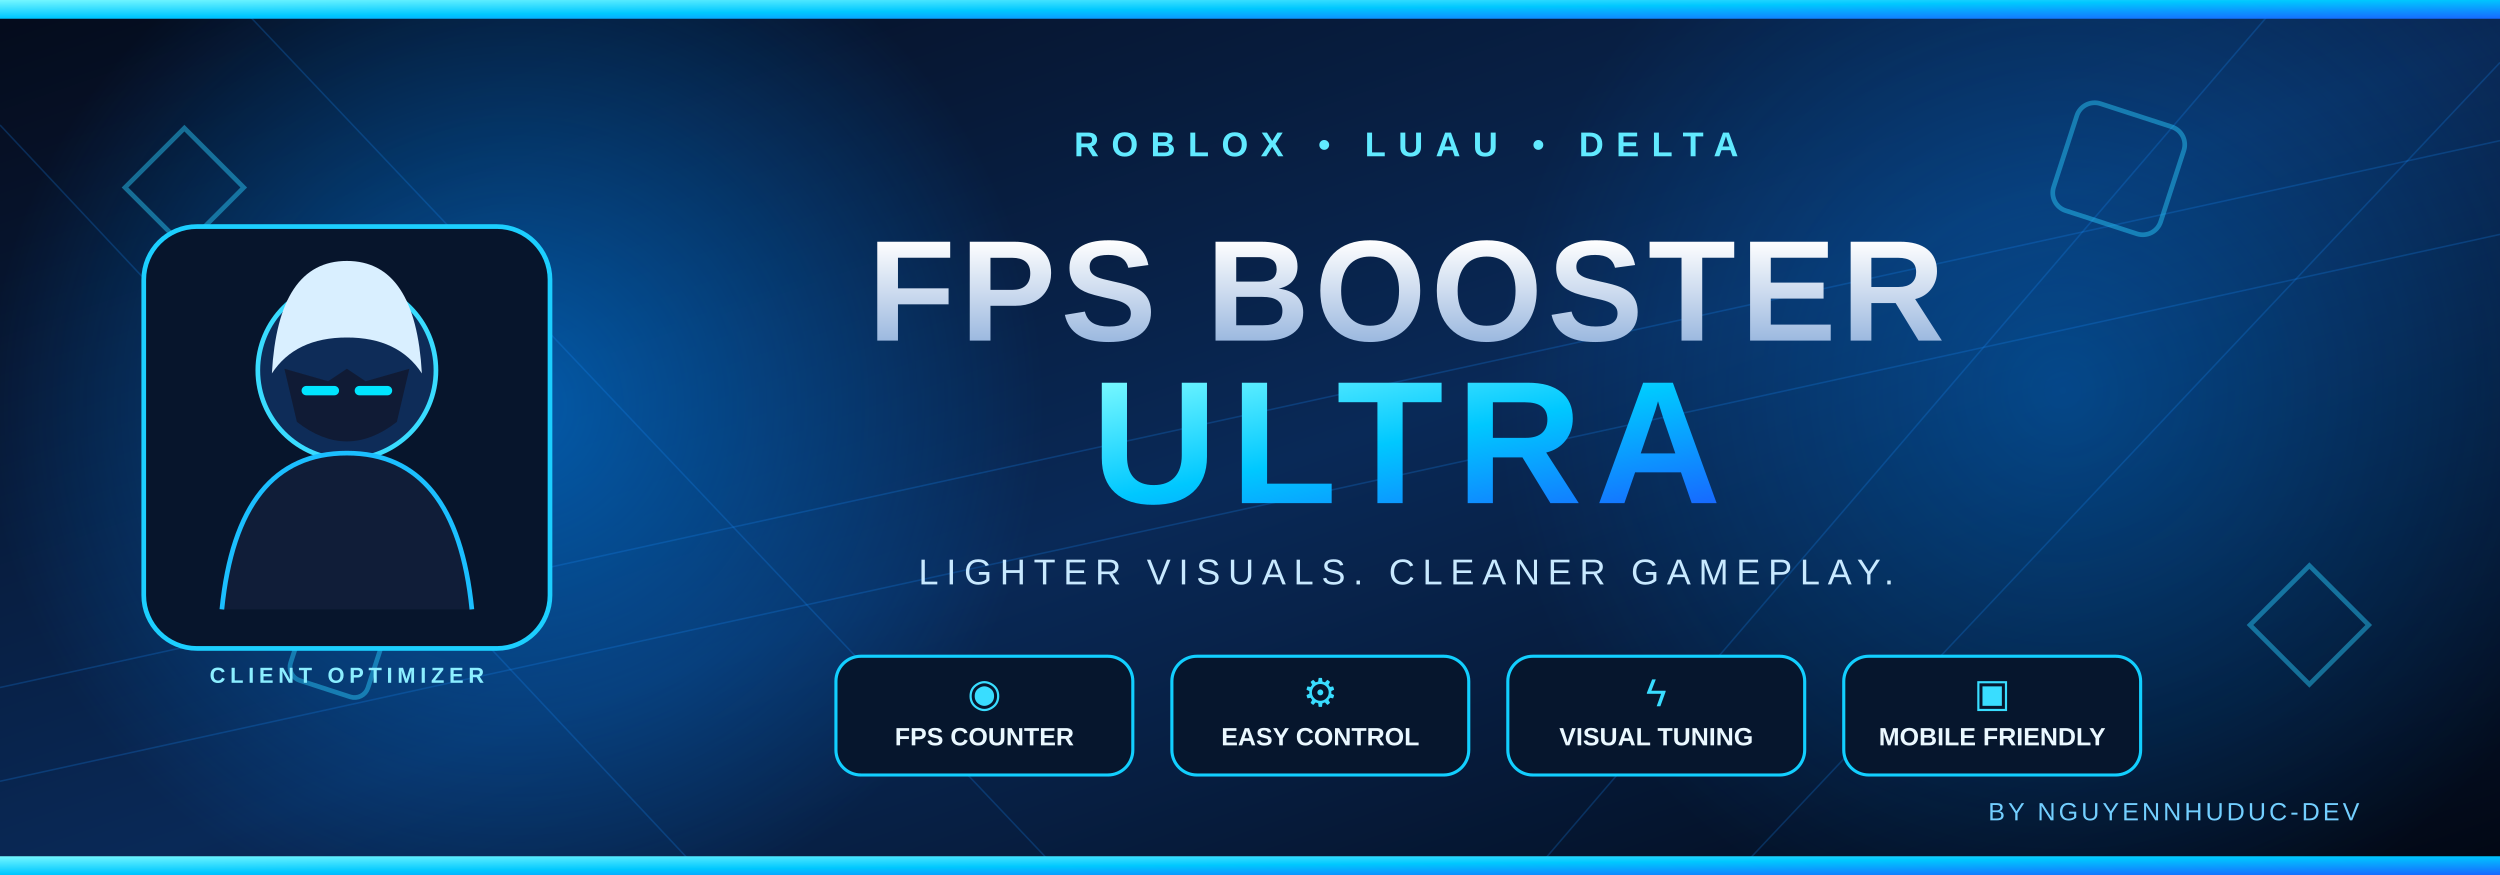
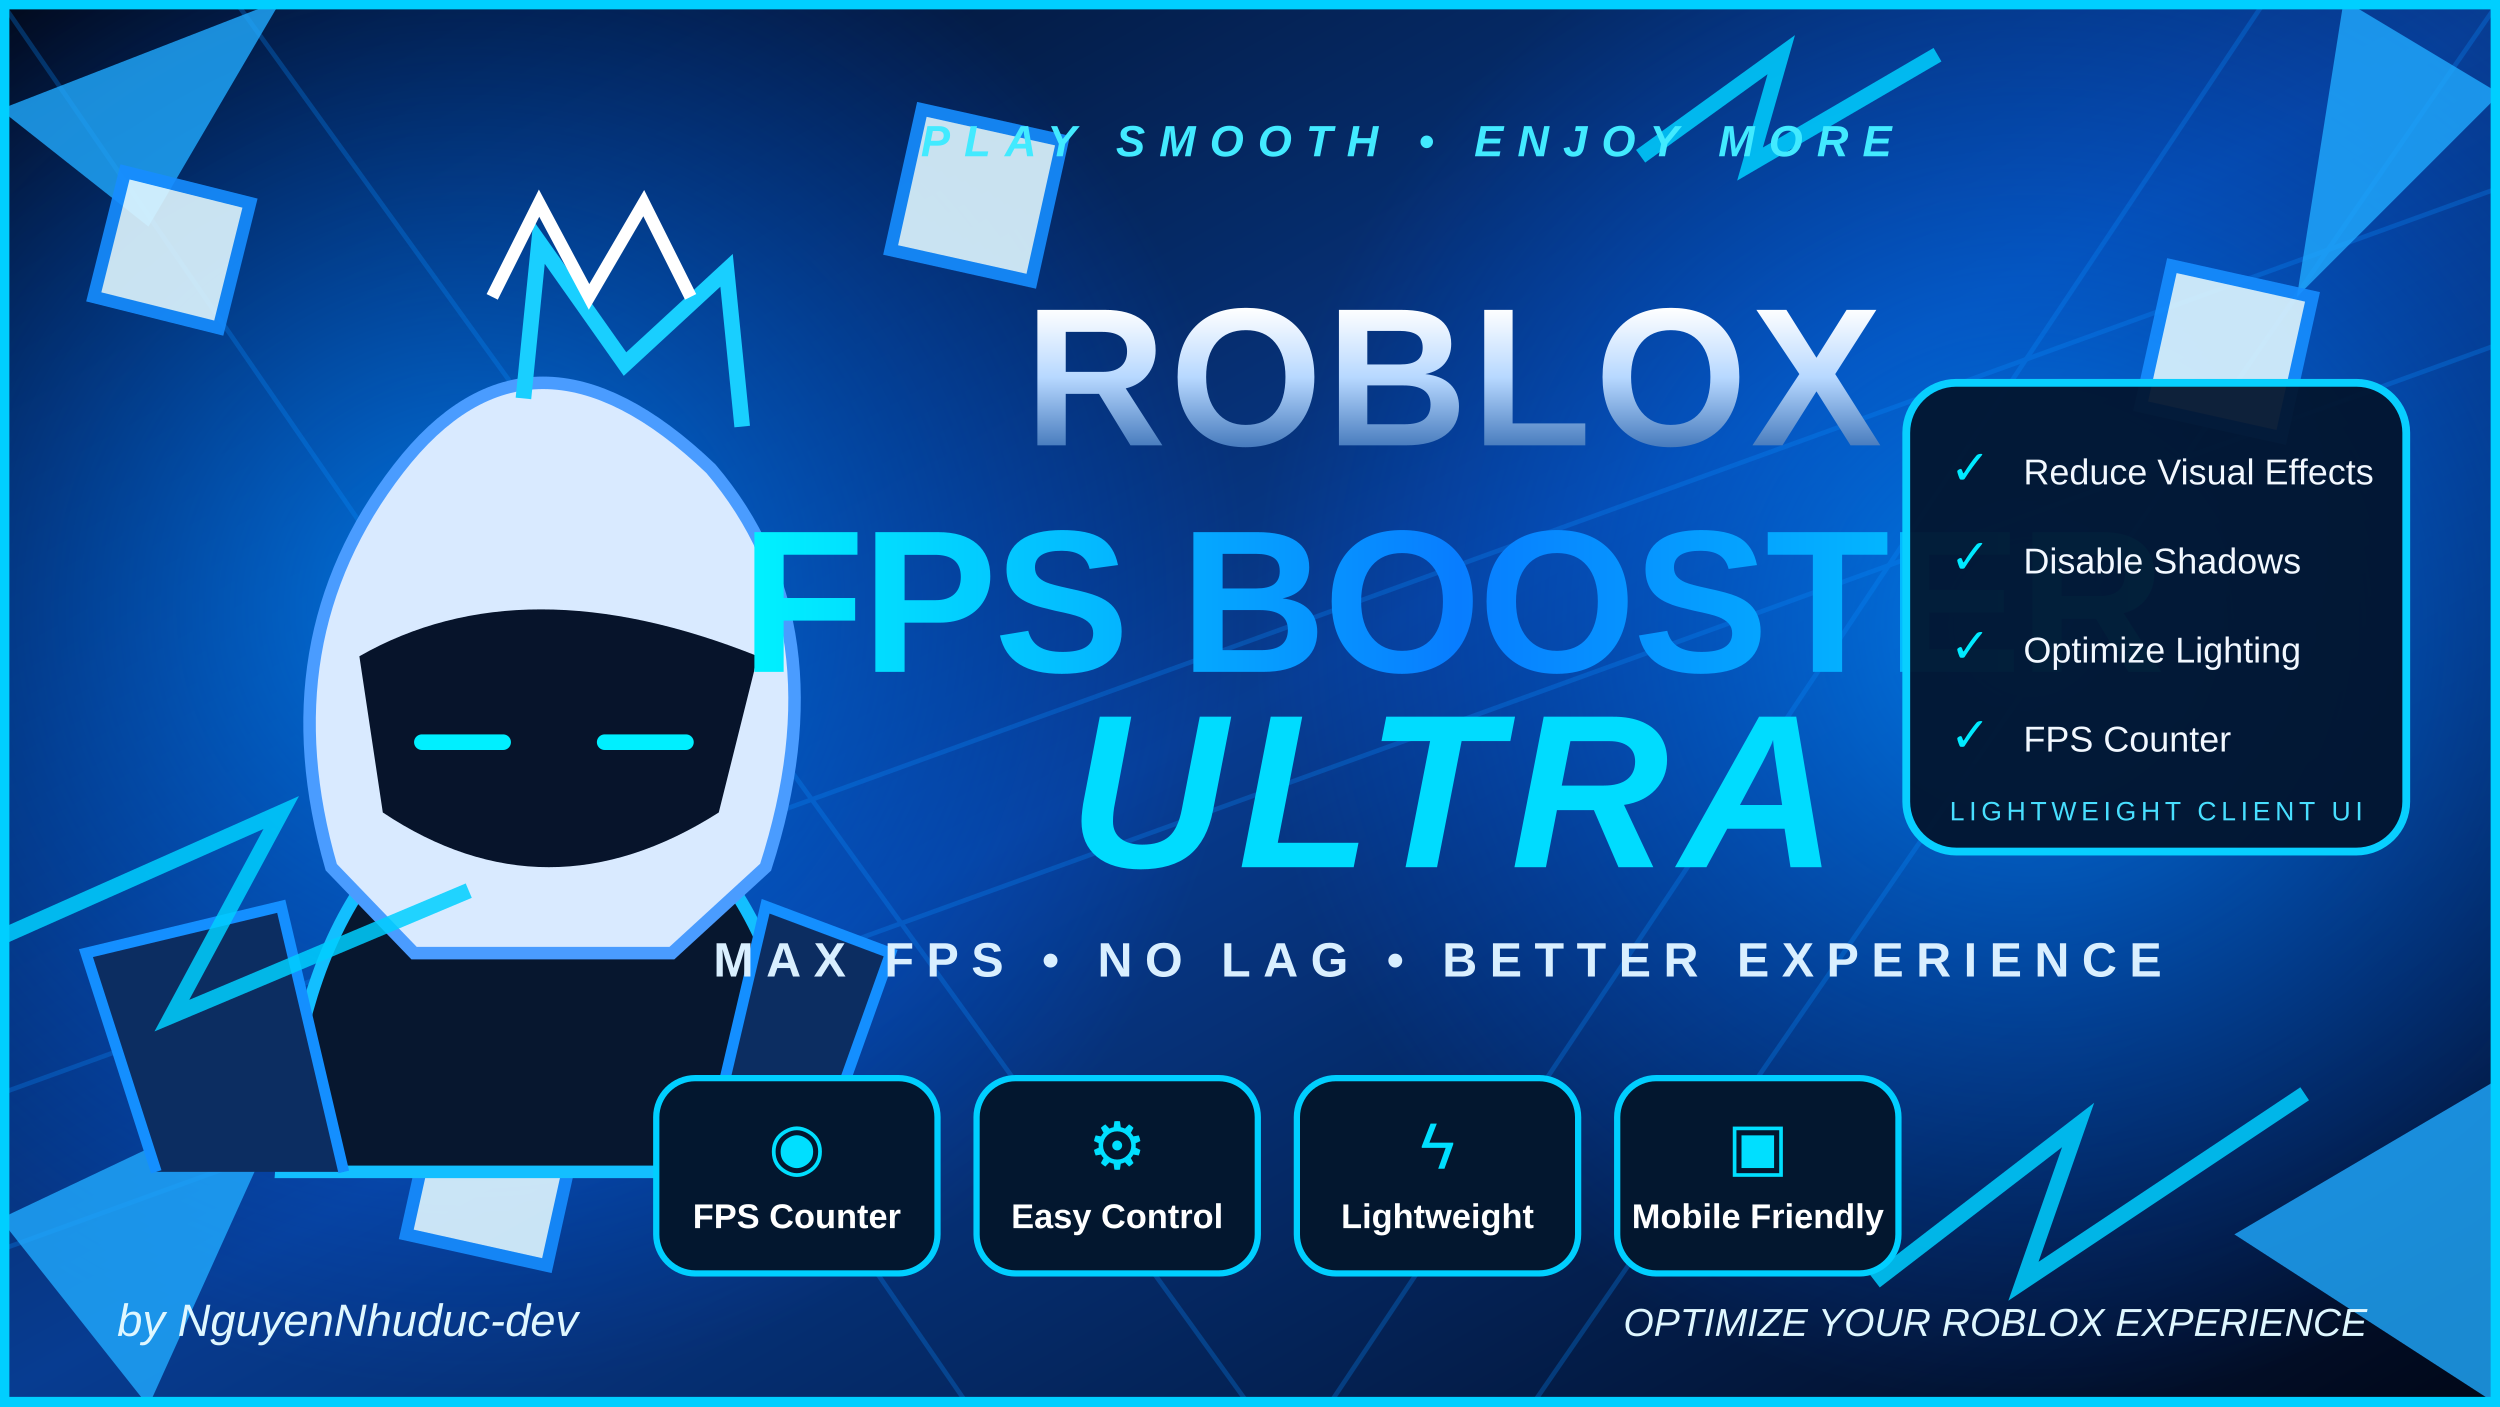
- <svg xmlns="http://www.w3.org/2000/svg" width="1600" height="560" viewBox="0 0 1600 560">
+ <svg xmlns="http://www.w3.org/2000/svg" width="1600" height="900" viewBox="0 0 1600 900">
  <defs>
-     <linearGradient id="bg" x1="0" y1="0" x2="1" y2="1">
-       <stop stop-color="#050b1b" />
-       <stop offset=".52" stop-color="#092957" />
-       <stop offset="1" stop-color="#020713" />
+     <linearGradient id="bg" x2="1" y2="1">
+       <stop stop-color="#020817" />
+       <stop offset=".5" stop-color="#073c91" />
+       <stop offset="1" stop-color="#010717" />
    </linearGradient>
-     <linearGradient id="cyan" x1="0" y1="0" x2="1" y2="1">
-       <stop stop-color="#75f7ff" />
-       <stop offset=".48" stop-color="#00c8ff" />
-       <stop offset="1" stop-color="#1768ff" />
+     <linearGradient id="ice" x2="0" y2="1">
+       <stop stop-color="#fff" />
+       <stop offset=".5" stop-color="#b7d8ff" />
+       <stop offset="1" stop-color="#477bbd" />
    </linearGradient>
-     <linearGradient id="white" x1="0" y1="0" x2="0" y2="1">
-       <stop stop-color="#fff" />
-       <stop offset="1" stop-color="#9bb8df" />
+     <linearGradient id="blue">
+       <stop stop-color="#00f0ff" />
+       <stop offset=".5" stop-color="#087dff" />
+       <stop offset="1" stop-color="#00d8ff" />
    </linearGradient>
-     <radialGradient id="glow">
-       <stop stop-color="#008cff" stop-opacity=".55" />
-       <stop offset="1" stop-color="#008cff" stop-opacity="0" />
+     <radialGradient id="aura">
+       <stop stop-color="#008cff" stop-opacity=".8" />
+       <stop offset="1" stop-color="#005cff" stop-opacity="0" />
    </radialGradient>
-     <filter id="blur">
-       <feGaussianBlur stdDeviation="28" />
+     <filter id="glow">
+       <feGaussianBlur stdDeviation="18" />
    </filter>
-     <filter id="shadow">
+     <filter id="soft">
      <feGaussianBlur stdDeviation="5" />
    </filter>
  </defs>
-   <rect width="1600" height="560" fill="url(#bg)" />
-   <circle cx="330" cy="260" r="340" fill="url(#glow)" />
-   <circle cx="1320" cy="250" r="360" fill="url(#glow)" opacity=".65" />
-   <g stroke="#168cff" stroke-opacity=".23" fill="none">
-     <path d="M0 80L450 560M150 0L680 560M1600 40L1110 560M1460 0L980 560" />
-     <path d="M0 440L1600 90M0 500L1600 150" />
+   <rect width="1600" height="900" fill="url(#bg)" />
+   <circle cx="300" cy="390" r="500" fill="url(#aura)" />
+   <circle cx="1300" cy="400" r="500" fill="url(#aura)" />
+   <g stroke="#078cff" stroke-width="3" opacity=".28" fill="none">
+     <path d="M0 0L620 900M150 0L800 900M1600 0L980 900M1450 0L850 900" />
+     <path d="M0 700L1600 120M0 800L1600 220" />
  </g>
-   <path d="M0 0H1600V12H0Z" fill="url(#cyan)" />
-   <path d="M0 548H1600V560H0Z" fill="url(#cyan)" />
-   <g opacity=".45" fill="none" stroke="#2bcfff" stroke-width="3">
-     <path d="M80 120l38-38 38 38-38 38z" />
-     <path d="M1440 400l38-38 38 38-38 38z" />
-     <rect x="1320" y="72" width="72" height="72" rx="12" transform="rotate(18 1356 108)" />
-     <rect x="190" y="390" width="52" height="52" rx="9" transform="rotate(18 216 416)" />
+   <g fill="#20aaff" opacity=".8">
+     <path d="M0 70L180 0 95 145z" />
+     <path d="M1500 0l100 60-130 130z" />
+     <path d="M0 780l190-90-95 210z" />
+     <path d="M1600 690l-170 100 170 110z" />
  </g>
-   <g transform="translate(92 145)">
-     <rect x="0" y="0" width="260" height="270" rx="34" fill="#07152c" stroke="#1ccfff" stroke-width="3" />
-     <circle cx="130" cy="92" r="57" fill="#0e2c58" stroke="#39dcff" stroke-width="3" />
-     <path d="M82 94q4-72 48-72t48 72q-15-23-48-23T82 94" fill="#d9efff" />
-     <path d="M90 91l28 8 12-8 12 8 28-8-8 34q-32 25-64 0z" fill="#101b35" />
-     <path d="M104 105h18m16 0h18" stroke="#00e5ff" stroke-width="6" stroke-linecap="round" />
-     <path d="M50 245q10-100 80-100t80 100" fill="#101d38" stroke="#1bbfff" stroke-width="3" />
-     <text x="130" y="292" text-anchor="middle" fill="#8beeff" font-family="Arial,sans-serif" font-size="14" font-weight="700" letter-spacing="3">CLIENT OPTIMIZER</text>
+   <g fill="#dff6ff" stroke="#168dff" stroke-width="8" opacity=".9">
+     <path d="M80 110l80 20-20 80-80-20z" />
+     <path d="M590 70l90 20-20 90-90-20z" />
+     <path d="M1390 170l90 20-20 90-90-20z" />
+     <path d="M280 700l90 20-20 90-90-20z" />
  </g>
-   <g text-anchor="middle" font-family="Arial,sans-serif">
-     <text x="900" y="100" fill="#61eaff" font-size="22" font-weight="700" letter-spacing="8">ROBLOX • LUAU • DELTA</text>
-     <text x="900" y="218" fill="url(#white)" font-size="92" font-weight="900" letter-spacing="3">FPS BOOSTER</text>
-     <text x="900" y="322" fill="url(#cyan)" font-size="112" font-weight="900" letter-spacing="8">ULTRA</text>
-     <text x="900" y="374" fill="#c8e9ff" font-size="23" letter-spacing="5">LIGHTER VISUALS. CLEANER GAMEPLAY.</text>
+   <g transform="translate(100 190)">
+     <path d="M80 560Q95 330 250 300Q405 330 420 560Z" fill="#07172f" stroke="#13bfff" stroke-width="8" />
+     <path d="M112 365Q70 220 155 110Q240 0 355 110Q440 210 390 365L330 420H165Z" fill="#d9eaff" stroke="#4a9cff" stroke-width="8" />
+     <path d="M130 230Q235 170 385 230L360 330Q250 400 145 330Z" fill="#07142b" />
+     <path d="M170 285h52m65 0h52" stroke="#00efff" stroke-width="18" stroke-linecap="round" filter="url(#soft)" />
+     <path d="M170 285h52m65 0h52" stroke="#00efff" stroke-width="10" stroke-linecap="round" />
+     <path d="M235 65l10-100 55 78 65-60 10 100" fill="none" stroke="#19cfff" stroke-width="10" />
+     <path d="M215 0l30-60 32 60 35-60 30 60" fill="none" stroke="#fff" stroke-width="8" />
+     <path d="M0 560L-45 420 80 390 120 560M420 560L470 420 390 390 350 560" fill="#0c2d61" stroke="#148fff" stroke-width="7" />
  </g>
-   <g transform="translate(535 420)" font-family="Arial,sans-serif" text-anchor="middle">
+   <g fill="none" stroke="#00cfff" stroke-width="10" opacity=".85">
+     <path d="M0 600l180-80-70 130 190-80" />
+     <path d="M1200 820l130-100-35 100 180-120" />
+     <path d="M1050 100l90-65-20 70 120-70" />
+   </g>
+   <g font-family="Arial,sans-serif" text-anchor="middle">
+     <text x="900" y="100" fill="#42eaff" font-size="28" font-weight="700" letter-spacing="9" font-style="italic">PLAY SMOOTH • ENJOY MORE</text>
+     <text x="930" y="285" fill="url(#ice)" font-size="126" font-weight="900" letter-spacing="2">ROBLOX</text>
+     <text x="930" y="430" fill="url(#blue)" font-size="130" font-weight="900" letter-spacing="-2">FPS BOOSTER</text>
+     <text x="930" y="555" fill="#00dcff" font-size="140" font-weight="900" font-style="italic" letter-spacing="7">ULTRA</text>
+     <text x="920" y="625" fill="#d9efff" font-size="31" font-weight="700" letter-spacing="8">MAX FPS • NO LAG • BETTER EXPERIENCE</text>
+   </g>
+   <g transform="translate(1220 245)" font-family="Arial,sans-serif">
+     <rect width="320" height="300" rx="32" fill="#03152e" fill-opacity=".94" stroke="#08cfff" stroke-width="5" />
+     <g fill="#00eaff" font-size="31" font-weight="bold">
+       <text x="28" y="65">✓</text>
+       <text x="28" y="122">✓</text>
+       <text x="28" y="179">✓</text>
+       <text x="28" y="236">✓</text>
+     </g>
+     <g fill="#f2f8ff" font-size="23">
+       <text x="75" y="65">Reduce Visual Effects</text>
+       <text x="75" y="122">Disable Shadows</text>
+       <text x="75" y="179">Optimize Lighting</text>
+       <text x="75" y="236">FPS Counter</text>
+     </g>
+     <text x="160" y="280" text-anchor="middle" fill="#48dfff" font-size="17" letter-spacing="3">LIGHTWEIGHT CLIENT UI</text>
+   </g>
+   <g transform="translate(420 690)" font-family="Arial,sans-serif" text-anchor="middle">
    <g>
-       <rect width="190" height="76" rx="16" fill="#06162d" stroke="#12cfff" stroke-width="2" />
-       <text x="95" y="32" fill="#39ddff" font-size="25">◉</text>
-       <text x="95" y="57" fill="#eaf8ff" font-size="16" font-weight="700">FPS COUNTER</text>
+       <rect width="180" height="125" rx="25" fill="#03172f" stroke="#00cfff" stroke-width="4" />
+       <text x="90" y="58" fill="#00dfff" font-size="42">◉</text>
+       <text x="90" y="96" fill="white" font-size="22" font-weight="bold">FPS Counter</text>
    </g>
-     <g transform="translate(215)">
-       <rect width="190" height="76" rx="16" fill="#06162d" stroke="#12cfff" stroke-width="2" />
-       <text x="95" y="32" fill="#39ddff" font-size="25">⚙</text>
-       <text x="95" y="57" fill="#eaf8ff" font-size="16" font-weight="700">EASY CONTROL</text>
+     <g transform="translate(205)">
+       <rect width="180" height="125" rx="25" fill="#03172f" stroke="#00cfff" stroke-width="4" />
+       <text x="90" y="58" fill="#00dfff" font-size="42">⚙</text>
+       <text x="90" y="96" fill="white" font-size="22" font-weight="bold">Easy Control</text>
    </g>
-     <g transform="translate(430)">
-       <rect width="190" height="76" rx="16" fill="#06162d" stroke="#12cfff" stroke-width="2" />
-       <text x="95" y="32" fill="#39ddff" font-size="25">ϟ</text>
-       <text x="95" y="57" fill="#eaf8ff" font-size="16" font-weight="700">VISUAL TUNING</text>
+     <g transform="translate(410)">
+       <rect width="180" height="125" rx="25" fill="#03172f" stroke="#00cfff" stroke-width="4" />
+       <text x="90" y="58" fill="#00dfff" font-size="42">ϟ</text>
+       <text x="90" y="96" fill="white" font-size="22" font-weight="bold">Lightweight</text>
    </g>
-     <g transform="translate(645)">
-       <rect width="190" height="76" rx="16" fill="#06162d" stroke="#12cfff" stroke-width="2" />
-       <text x="95" y="32" fill="#39ddff" font-size="25">▣</text>
-       <text x="95" y="57" fill="#eaf8ff" font-size="16" font-weight="700">MOBILE FRIENDLY</text>
+     <g transform="translate(615)">
+       <rect width="180" height="125" rx="25" fill="#03172f" stroke="#00cfff" stroke-width="4" />
+       <text x="90" y="58" fill="#00dfff" font-size="42">▣</text>
+       <text x="90" y="96" fill="white" font-size="22" font-weight="bold">Mobile Friendly</text>
    </g>
  </g>
-   <text x="1510" y="525" text-anchor="end" fill="#73cfff" font-family="Arial,sans-serif" font-size="16" letter-spacing="2">BY NGUYENNHUDUC-DEV</text>
+   <g font-family="Arial,sans-serif" fill="#dff7ff" font-style="italic">
+     <text x="75" y="855" font-size="29">by NguyenNhuduc-dev</text>
+     <text x="1515" y="855" text-anchor="end" font-size="25">OPTIMIZE YOUR ROBLOX EXPERIENCE</text>
+   </g>
+   <rect x="0" y="0" width="1600" height="900" fill="none" stroke="#00cfff" stroke-width="12" />
</svg>
